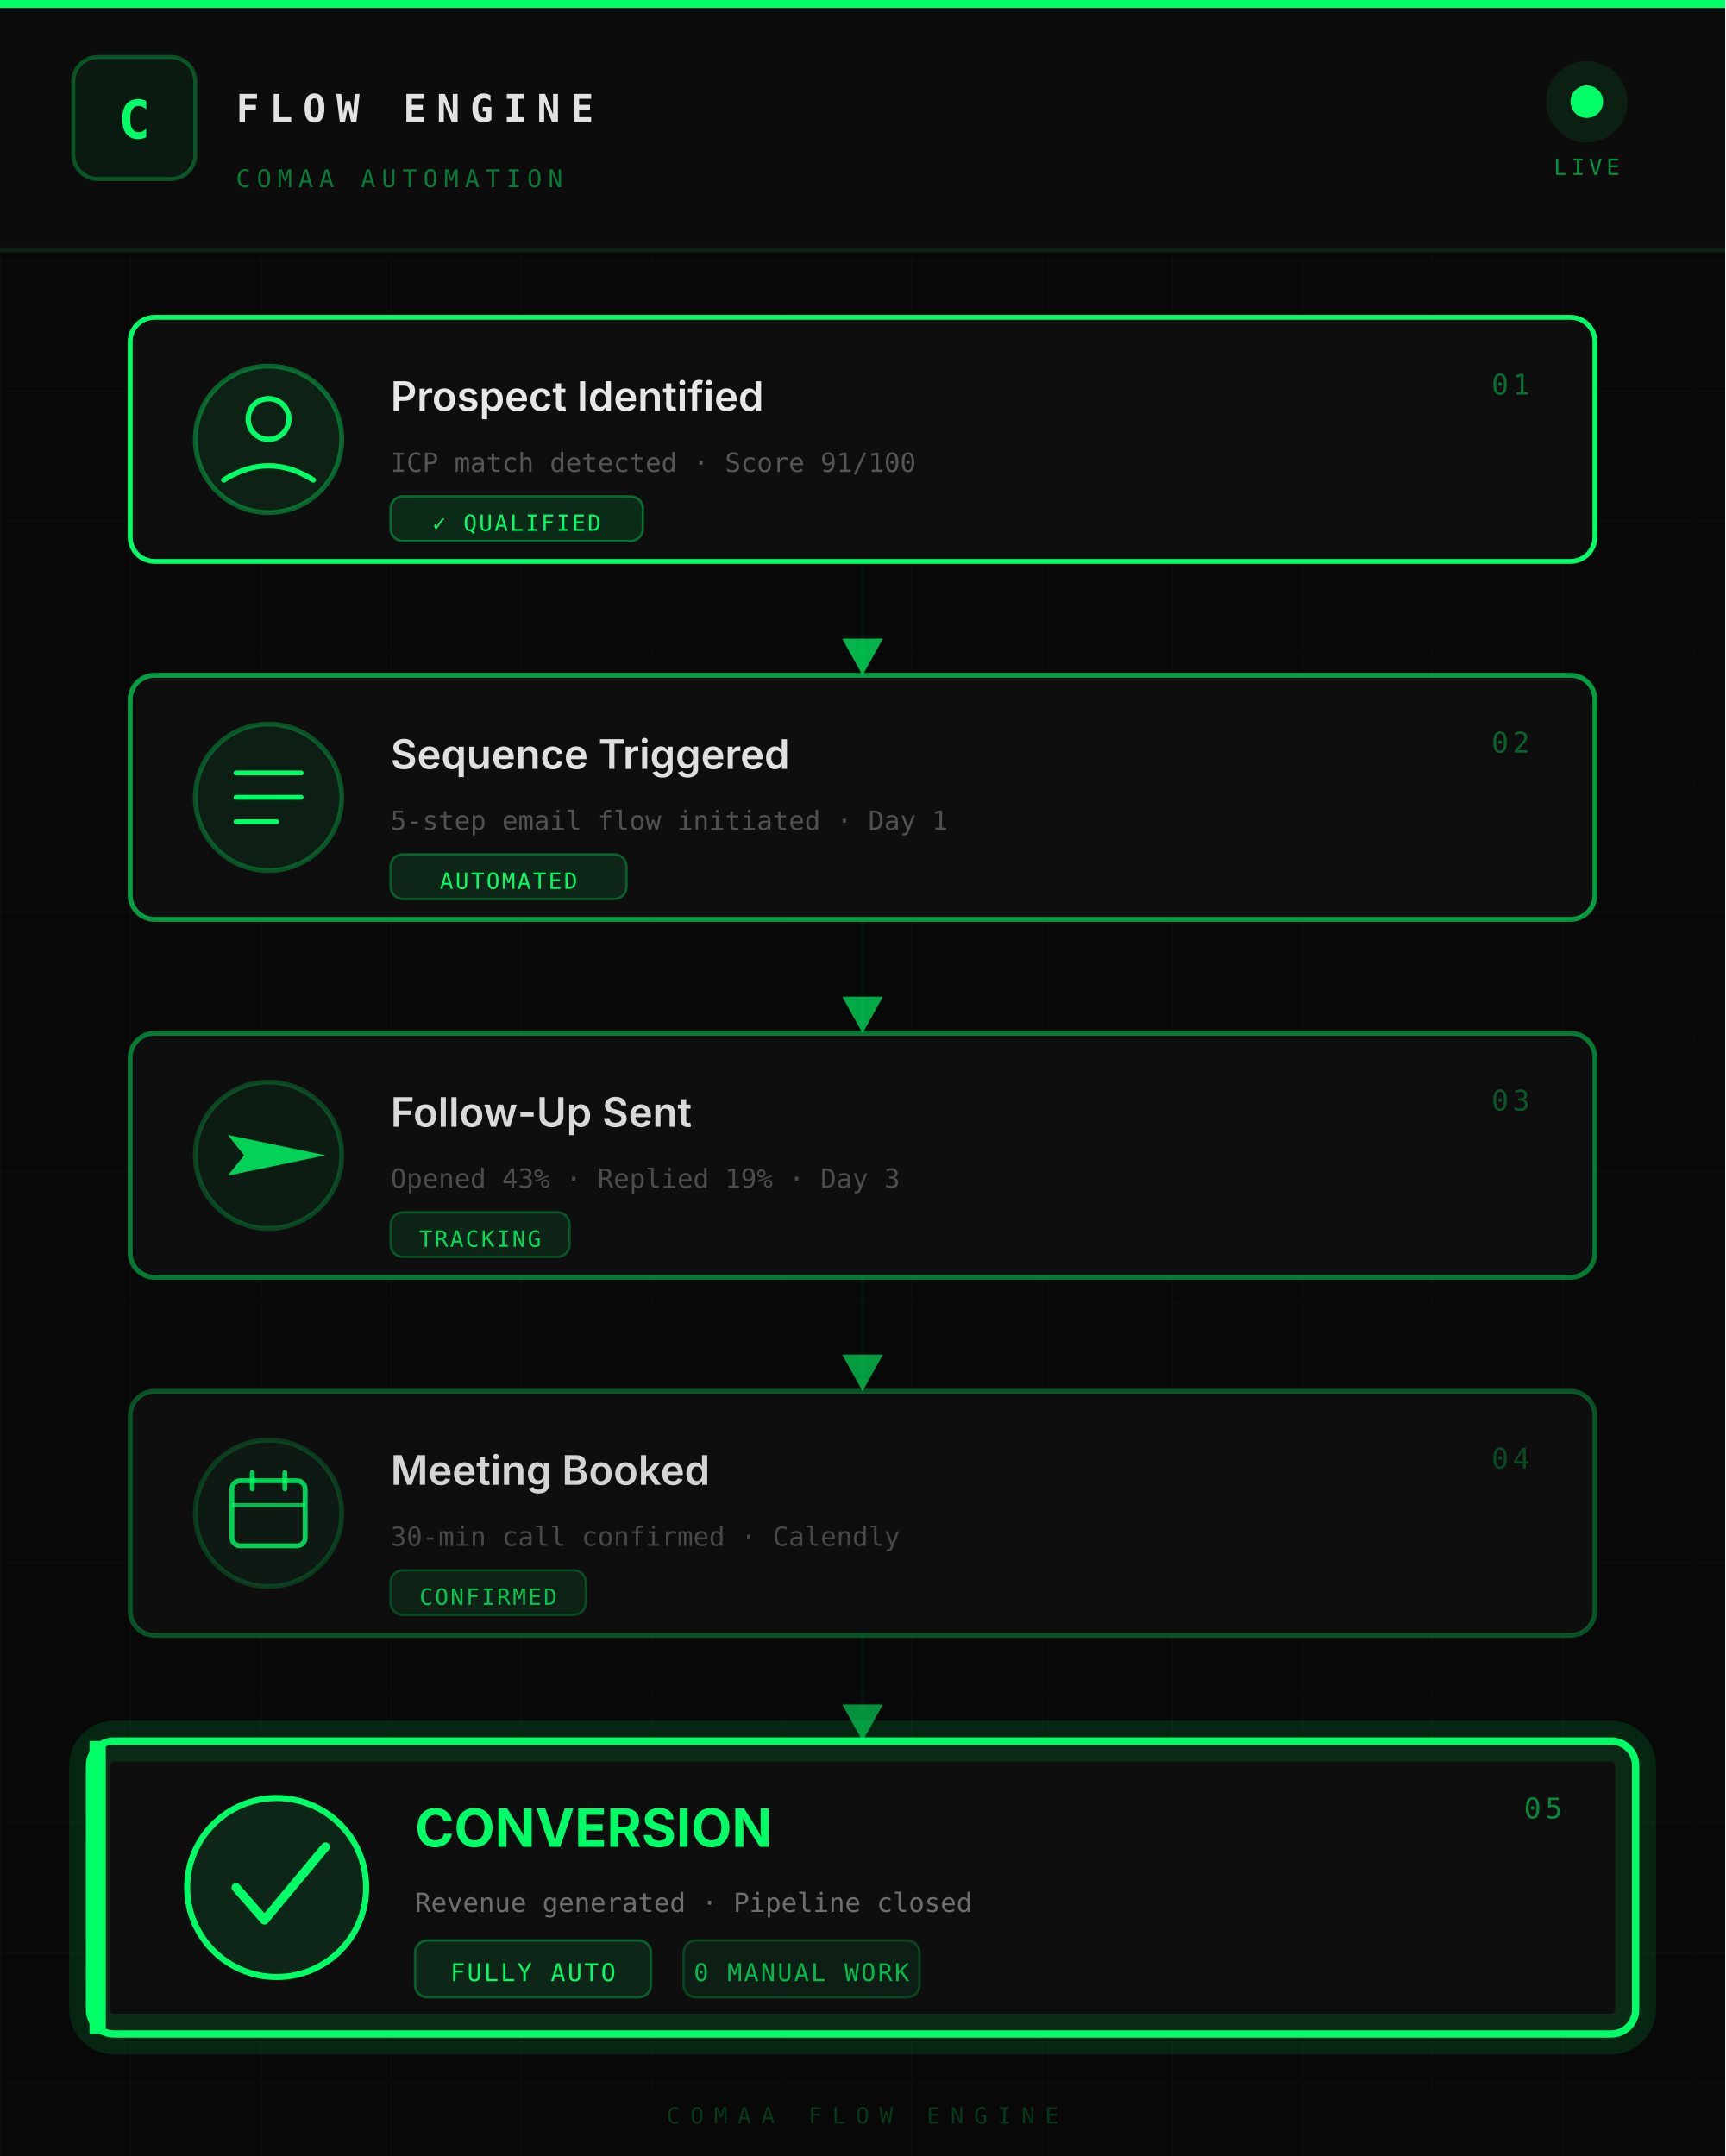
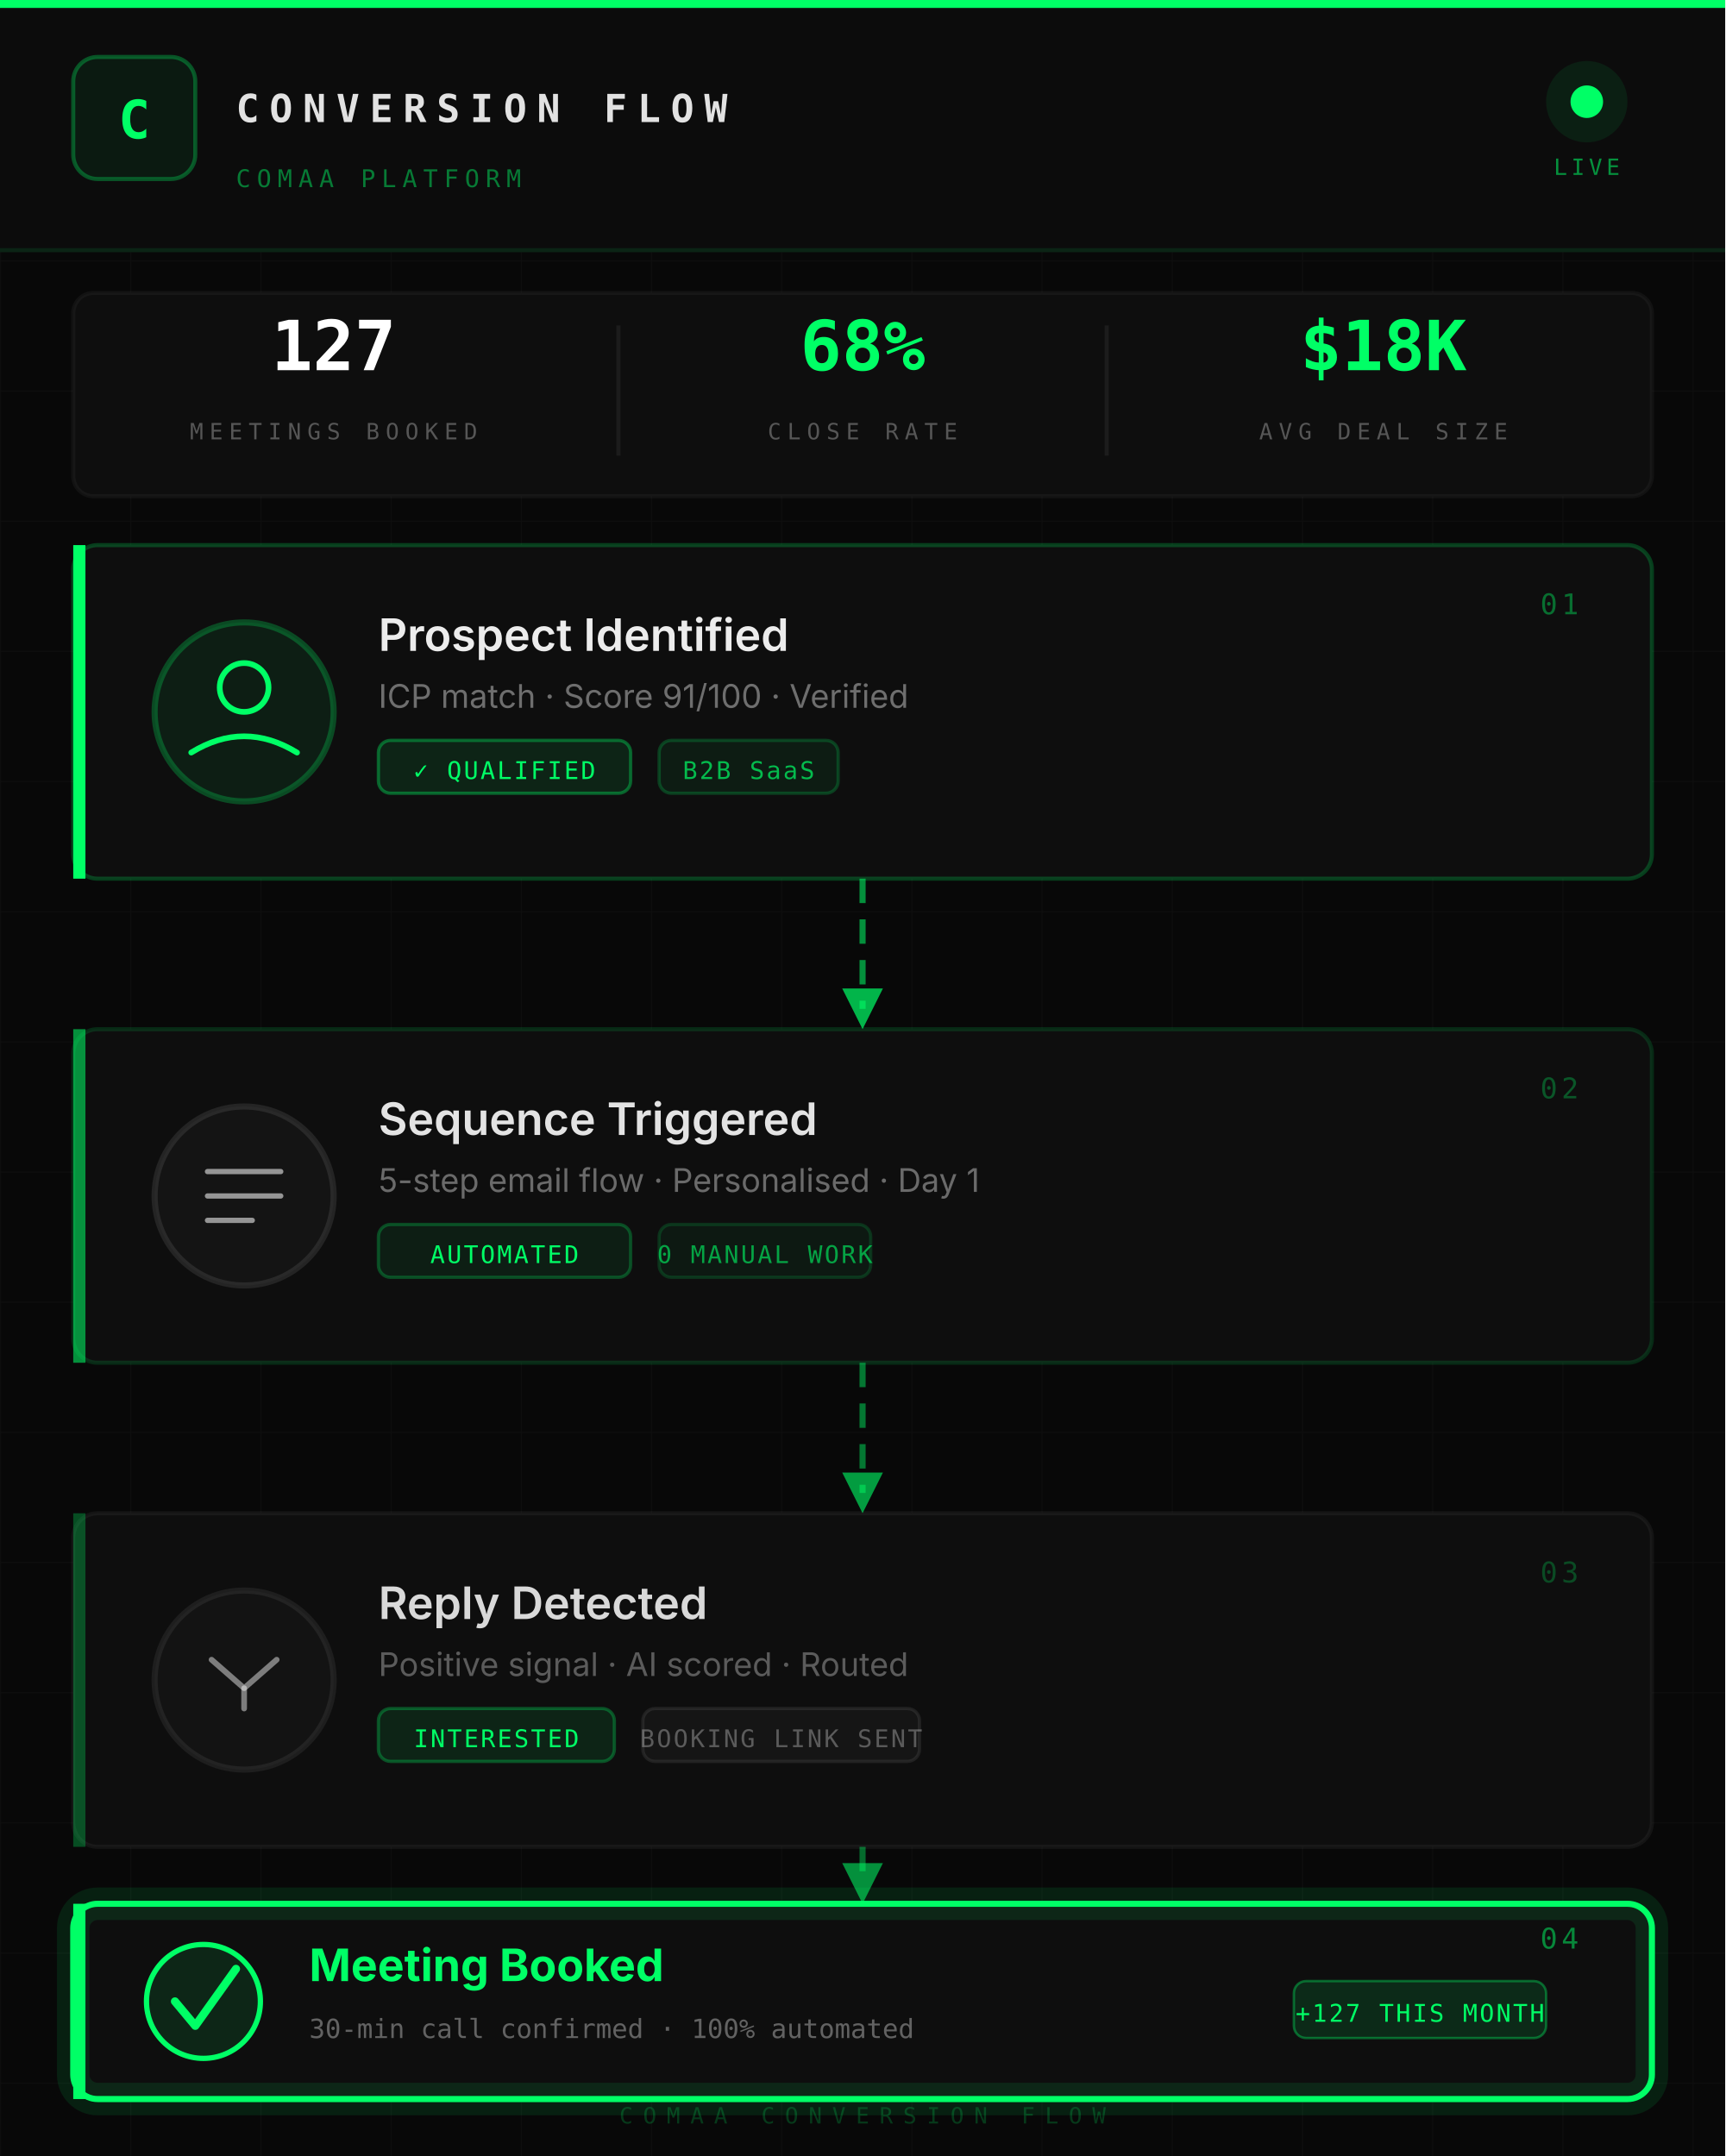
<svg xmlns="http://www.w3.org/2000/svg" width="424" height="530" viewBox="0 0 424 530" fill="none">
  <defs>
    <style>
-       @keyframes blink   { 0%,100%{opacity:1} 50%{opacity:0.12} }
-       @keyframes ring    { 0%,100%{opacity:0.2} 50%{opacity:0.55} }
-       @keyframes flowA   { to { stroke-dashoffset: -22; } }
-       @keyframes flowB   { to { stroke-dashoffset: -22; } }
-       @keyframes flowC   { to { stroke-dashoffset: -22; } }
-       @keyframes flowD   { to { stroke-dashoffset: -22; } }
-       @keyframes popIn   { 0%{opacity:0;transform:scale(0.85)} 100%{opacity:1;transform:scale(1)} }
-       .pulse-dot  { animation: blink 1.4s ease-in-out infinite; }
-       .pulse-ring { animation: ring  1.4s ease-in-out infinite; }
-       .line1 { stroke-dasharray:7,5; animation: flowA 1.1s linear 0.0s infinite; }
-       .line2 { stroke-dasharray:7,5; animation: flowB 1.1s linear 0.3s infinite; }
-       .line3 { stroke-dasharray:7,5; animation: flowC 1.1s linear 0.6s infinite; }
-       .line4 { stroke-dasharray:7,5; animation: flowD 1.1s linear 0.9s infinite; }
+       @keyframes blink { 0%,100%{opacity:1} 50%{opacity:0.15} }
+       @keyframes glow  { 0%,100%{opacity:0.25} 50%{opacity:0.6} }
+       @keyframes flow  { to { stroke-dashoffset: -20; } }
+       .live-dot  { animation: blink 1.6s ease-in-out infinite; }
+       .live-ring { animation: glow  1.6s ease-in-out infinite; }
+       .flow-line { stroke-dasharray: 6,4; animation: flow 1.1s linear infinite; }
+       .flow-line-2 { stroke-dasharray: 6,4; animation: flow 1.1s linear 0.28s infinite; }
+       .flow-line-3 { stroke-dasharray: 6,4; animation: flow 1.1s linear 0.56s infinite; }
    </style>
    <pattern id="g3" x="0" y="0" width="32" height="32" patternUnits="userSpaceOnUse">
-       <path d="M32 0L0 0 0 32" fill="none" stroke="rgba(255,255,255,0.022)" stroke-width="0.5" />
+       <path d="M32 0L0 0 0 32" fill="none" stroke="rgba(255,255,255,0.025)" stroke-width="0.5" />
    </pattern>
-     <filter id="glow1">
-       <feGaussianBlur stdDeviation="2" result="blur" />
-       <feMerge>
-         <feMergeNode in="blur" />
-         <feMergeNode in="SourceGraphic" />
-       </feMerge>
-     </filter>
  </defs>
  <rect width="424" height="530" fill="#080808" />
  <rect width="424" height="530" fill="url(#g3)" />
  <rect x="0" y="0" width="424" height="2" fill="#00ff66" />
  <rect x="0" y="2" width="424" height="60" fill="#0c0c0c" />
  <rect x="0" y="61" width="424" height="1" fill="rgba(0,255,102,0.1)" />
-   <rect x="18" y="14" width="30" height="30" rx="6" fill="rgba(0,255,102,0.06)" stroke="rgba(0,255,102,0.28)" stroke-width="1" />
+   <rect x="18" y="14" width="30" height="30" rx="6" fill="rgba(0,255,102,0.06)" stroke="rgba(0,255,102,0.3)" stroke-width="1" />
  <text x="33" y="34" font-family="monospace" font-size="13" fill="#00ff66" text-anchor="middle" font-weight="700">C</text>
-   <text x="58" y="30" font-family="monospace" font-size="9.5" fill="rgba(255,255,255,0.88)" letter-spacing="2.5" font-weight="700">FLOW ENGINE</text>
-   <text x="58" y="46" font-family="monospace" font-size="6" fill="rgba(0,255,102,0.45)" letter-spacing="1.5">COMAA AUTOMATION</text>
-   <circle cx="390" cy="25" r="10" fill="rgba(0,255,102,0.08)" class="pulse-ring" />
-   <circle cx="390" cy="25" r="4" fill="#00ff66" class="pulse-dot" />
+   <text x="58" y="30" font-family="monospace" font-size="9.5" fill="rgba(255,255,255,0.88)" letter-spacing="2.5" font-weight="700">CONVERSION FLOW</text>
+   <text x="58" y="46" font-family="monospace" font-size="6" fill="rgba(0,255,102,0.45)" letter-spacing="1.5">COMAA PLATFORM</text>
+   <circle cx="390" cy="25" r="10" fill="rgba(0,255,102,0.08)" class="live-ring" />
+   <circle cx="390" cy="25" r="4" fill="#00ff66" class="live-dot" />
  <text x="390" y="43" font-family="monospace" font-size="5.5" fill="rgba(0,255,102,0.55)" text-anchor="middle" letter-spacing="1">LIVE</text>
-   <line x1="212" y1="78" x2="212" y2="460" stroke="rgba(0,255,102,0.04)" stroke-width="1" />
-   <rect x="32" y="78" width="360" height="60" rx="6" fill="#0e0e0e" stroke="#00ff66" stroke-width="1.2" />
-   <text x="376" y="97" font-family="monospace" font-size="7" fill="rgba(0,255,102,0.4)" text-anchor="end" letter-spacing="1">01</text>
-   <circle cx="66" cy="108" r="18" fill="rgba(0,255,102,0.08)" stroke="rgba(0,255,102,0.35)" stroke-width="1.2" />
-   <circle cx="66" cy="103" r="5" fill="none" stroke="#00ff66" stroke-width="1.3" />
-   <path d="M 55 118 Q 66 111 77 118" fill="none" stroke="#00ff66" stroke-width="1.3" stroke-linecap="round" />
-   <text x="96" y="101" font-family="-apple-system,sans-serif" font-size="10" fill="rgba(255,255,255,0.9)" font-weight="600">Prospect Identified</text>
-   <text x="96" y="116" font-family="monospace" font-size="6.5" fill="rgba(255,255,255,0.3)">ICP match detected · Score 91/100</text>
-   <rect x="96" y="122" width="62" height="11" rx="3" fill="rgba(0,255,102,0.12)" stroke="rgba(0,255,102,0.35)" stroke-width="0.6" />
-   <text x="127" y="130.5" font-family="monospace" font-size="5.5" fill="#00ff66" text-anchor="middle" letter-spacing="0.5">✓ QUALIFIED</text>
-   <line x1="212" y1="138" x2="212" y2="162" stroke="rgba(0,255,102,0.55)" stroke-width="1.5" class="line1" filter="url(#glow1)" />
-   <polygon points="212,166 207,157 217,157" fill="#00ff66" opacity="0.7" />
-   <rect x="32" y="166" width="360" height="60" rx="6" fill="#0e0e0e" stroke="rgba(0,255,102,0.6)" stroke-width="1.2" />
-   <text x="376" y="185" font-family="monospace" font-size="7" fill="rgba(0,255,102,0.35)" text-anchor="end" letter-spacing="1">02</text>
-   <circle cx="66" cy="196" r="18" fill="rgba(0,255,102,0.07)" stroke="rgba(0,255,102,0.28)" stroke-width="1.2" />
-   <line x1="58" y1="190" x2="74" y2="190" stroke="#00ff66" stroke-width="1.2" stroke-linecap="round" />
-   <line x1="58" y1="196" x2="74" y2="196" stroke="#00ff66" stroke-width="1.2" stroke-linecap="round" />
-   <line x1="58" y1="202" x2="68" y2="202" stroke="#00ff66" stroke-width="1.2" stroke-linecap="round" />
-   <text x="96" y="189" font-family="-apple-system,sans-serif" font-size="10" fill="rgba(255,255,255,0.87)" font-weight="600">Sequence Triggered</text>
-   <text x="96" y="204" font-family="monospace" font-size="6.5" fill="rgba(255,255,255,0.28)">5-step email flow initiated · Day 1</text>
-   <rect x="96" y="210" width="58" height="11" rx="3" fill="rgba(0,255,102,0.1)" stroke="rgba(0,255,102,0.3)" stroke-width="0.6" />
-   <text x="125" y="218.5" font-family="monospace" font-size="5.5" fill="#00ff66" text-anchor="middle" letter-spacing="0.5">AUTOMATED</text>
-   <line x1="212" y1="226" x2="212" y2="250" stroke="rgba(0,255,102,0.5)" stroke-width="1.5" class="line2" filter="url(#glow1)" />
-   <polygon points="212,254 207,245 217,245" fill="#00ff66" opacity="0.65" />
-   <rect x="32" y="254" width="360" height="60" rx="6" fill="#0e0e0e" stroke="rgba(0,255,102,0.45)" stroke-width="1.2" />
-   <text x="376" y="273" font-family="monospace" font-size="7" fill="rgba(0,255,102,0.3)" text-anchor="end" letter-spacing="1">03</text>
-   <circle cx="66" cy="284" r="18" fill="rgba(0,255,102,0.06)" stroke="rgba(0,255,102,0.22)" stroke-width="1.2" />
-   <polygon points="56,279 80,284 56,289 60,284" fill="#00ff66" opacity="0.8" />
-   <text x="96" y="277" font-family="-apple-system,sans-serif" font-size="10" fill="rgba(255,255,255,0.84)" font-weight="600">Follow-Up Sent</text>
-   <text x="96" y="292" font-family="monospace" font-size="6.5" fill="rgba(255,255,255,0.26)">Opened 43% · Replied 19% · Day 3</text>
-   <rect x="96" y="298" width="44" height="11" rx="3" fill="rgba(0,255,102,0.09)" stroke="rgba(0,255,102,0.25)" stroke-width="0.6" />
-   <text x="118" y="306.5" font-family="monospace" font-size="5.5" fill="rgba(0,255,102,0.85)" text-anchor="middle" letter-spacing="0.5">TRACKING</text>
-   <line x1="212" y1="314" x2="212" y2="338" stroke="rgba(0,255,102,0.45)" stroke-width="1.5" class="line3" filter="url(#glow1)" />
-   <polygon points="212,342 207,333 217,333" fill="#00ff66" opacity="0.6" />
-   <rect x="32" y="342" width="360" height="60" rx="6" fill="#0e0e0e" stroke="rgba(0,255,102,0.3)" stroke-width="1.2" />
-   <text x="376" y="361" font-family="monospace" font-size="7" fill="rgba(0,255,102,0.25)" text-anchor="end" letter-spacing="1">04</text>
-   <circle cx="66" cy="372" r="18" fill="rgba(0,255,102,0.05)" stroke="rgba(0,255,102,0.18)" stroke-width="1.2" />
-   <rect x="57" y="364" width="18" height="16" rx="2" fill="none" stroke="#00ff66" stroke-width="1.2" opacity="0.8" />
-   <line x1="57" y1="370" x2="75" y2="370" stroke="#00ff66" stroke-width="1" opacity="0.7" />
-   <line x1="62" y1="362" x2="62" y2="366" stroke="#00ff66" stroke-width="1.2" stroke-linecap="round" opacity="0.8" />
-   <line x1="70" y1="362" x2="70" y2="366" stroke="#00ff66" stroke-width="1.2" stroke-linecap="round" opacity="0.8" />
-   <text x="96" y="365" font-family="-apple-system,sans-serif" font-size="10" fill="rgba(255,255,255,0.82)" font-weight="600">Meeting Booked</text>
-   <text x="96" y="380" font-family="monospace" font-size="6.5" fill="rgba(255,255,255,0.24)">30-min call confirmed · Calendly</text>
-   <rect x="96" y="386" width="48" height="11" rx="3" fill="rgba(0,255,102,0.08)" stroke="rgba(0,255,102,0.22)" stroke-width="0.6" />
-   <text x="120" y="394.5" font-family="monospace" font-size="5.5" fill="rgba(0,255,102,0.75)" text-anchor="middle" letter-spacing="0.5">CONFIRMED</text>
-   <line x1="212" y1="402" x2="212" y2="424" stroke="rgba(0,255,102,0.4)" stroke-width="1.5" class="line4" filter="url(#glow1)" />
-   <polygon points="212,428 207,419 217,419" fill="#00ff66" opacity="0.55" />
-   <rect x="22" y="428" width="380" height="72" rx="6" fill="#0e0e0e" stroke="#00ff66" stroke-width="1.8" />
-   <rect x="22" y="428" width="380" height="72" rx="6" fill="none" stroke="rgba(0,255,102,0.12)" stroke-width="10" />
-   <rect x="22" y="428" width="4" height="72" rx="3 0 0 3" fill="#00ff66" />
-   <circle cx="68" cy="464" r="22" fill="rgba(0,255,102,0.1)" stroke="#00ff66" stroke-width="1.5" />
-   <polyline points="58,464 65,472 80,454" fill="none" stroke="#00ff66" stroke-width="2.2" stroke-linecap="round" stroke-linejoin="round" />
-   <text x="102" y="454" font-family="-apple-system,sans-serif" font-size="13" fill="#00ff66" font-weight="700">CONVERSION</text>
-   <text x="102" y="470" font-family="monospace" font-size="6.5" fill="rgba(255,255,255,0.4)">Revenue generated · Pipeline closed</text>
-   <text x="384" y="447" font-family="monospace" font-size="7" fill="rgba(0,255,102,0.5)" text-anchor="end" letter-spacing="1">05</text>
-   <rect x="102" y="477" width="58" height="14" rx="3" fill="rgba(0,255,102,0.1)" stroke="rgba(0,255,102,0.3)" stroke-width="0.6" />
-   <text x="131" y="487" font-family="monospace" font-size="6" fill="#00ff66" text-anchor="middle" letter-spacing="0.5">FULLY AUTO</text>
-   <rect x="168" y="477" width="58" height="14" rx="3" fill="rgba(0,255,102,0.07)" stroke="rgba(0,255,102,0.2)" stroke-width="0.6" />
-   <text x="197" y="487" font-family="monospace" font-size="6" fill="rgba(0,255,102,0.7)" text-anchor="middle" letter-spacing="0.5">0 MANUAL WORK</text>
-   <text x="212" y="522" font-family="monospace" font-size="5.5" fill="rgba(0,255,102,0.2)" text-anchor="middle" letter-spacing="2.5">COMAA FLOW ENGINE</text>
+   <rect x="18" y="72" width="388" height="50" rx="5" fill="#0e0e0e" stroke="rgba(255,255,255,0.04)" stroke-width="1" />
+   <text x="82" y="91" font-family="monospace" font-size="17" fill="#ffffff" font-weight="700" text-anchor="middle">127</text>
+   <text x="82" y="108" font-family="monospace" font-size="5.5" fill="rgba(255,255,255,0.3)" text-anchor="middle" letter-spacing="1.5">MEETINGS BOOKED</text>
+   <line x1="152" y1="80" x2="152" y2="112" stroke="rgba(255,255,255,0.06)" stroke-width="1" />
+   <text x="212" y="91" font-family="monospace" font-size="17" fill="#00ff66" font-weight="700" text-anchor="middle">68%</text>
+   <text x="212" y="108" font-family="monospace" font-size="5.5" fill="rgba(255,255,255,0.3)" text-anchor="middle" letter-spacing="1.5">CLOSE RATE</text>
+   <line x1="272" y1="80" x2="272" y2="112" stroke="rgba(255,255,255,0.06)" stroke-width="1" />
+   <text x="340" y="91" font-family="monospace" font-size="17" fill="#00ff66" font-weight="700" text-anchor="middle">$18K</text>
+   <text x="340" y="108" font-family="monospace" font-size="5.5" fill="rgba(255,255,255,0.3)" text-anchor="middle" letter-spacing="1.5">AVG DEAL SIZE</text>
+   <rect x="18" y="134" width="388" height="82" rx="6" fill="#0e0e0e" stroke="rgba(0,255,102,0.22)" stroke-width="1" />
+   <rect x="18" y="134" width="3" height="82" rx="3 0 0 3" fill="#00ff66" />
+   <text x="388" y="151" font-family="monospace" font-size="7" fill="rgba(0,255,102,0.4)" text-anchor="end" letter-spacing="1">01</text>
+   <circle cx="60" cy="175" r="22" fill="rgba(0,255,102,0.07)" stroke="rgba(0,255,102,0.25)" stroke-width="1.5" />
+   <circle cx="60" cy="169" r="6" fill="none" stroke="#00ff66" stroke-width="1.4" />
+   <path d="M47 185 Q60 177 73 185" fill="none" stroke="#00ff66" stroke-width="1.4" stroke-linecap="round" />
+   <text x="93" y="160" font-family="-apple-system,sans-serif" font-size="11" fill="rgba(255,255,255,0.92)" font-weight="600">Prospect Identified</text>
+   <text x="93" y="174" font-family="-apple-system,sans-serif" font-size="8" fill="rgba(255,255,255,0.4)">ICP match · Score 91/100 · Verified</text>
+   <rect x="93" y="182" width="62" height="13" rx="3" fill="rgba(0,255,102,0.09)" stroke="rgba(0,255,102,0.35)" stroke-width="0.8" />
+   <text x="124" y="191.5" font-family="monospace" font-size="6" fill="#00ff66" text-anchor="middle" letter-spacing="0.5">✓ QUALIFIED</text>
+   <rect x="162" y="182" width="44" height="13" rx="3" fill="rgba(0,255,102,0.06)" stroke="rgba(0,255,102,0.2)" stroke-width="0.8" />
+   <text x="184" y="191.5" font-family="monospace" font-size="6" fill="rgba(0,255,102,0.7)" text-anchor="middle" letter-spacing="0.5">B2B SaaS</text>
+   <line x1="212" y1="216" x2="212" y2="248" stroke="rgba(0,255,102,0.55)" stroke-width="1.5" class="flow-line" />
+   <polygon points="212,253 207,243 217,243" fill="#00ff66" opacity="0.7" />
+   <rect x="18" y="253" width="388" height="82" rx="6" fill="#0e0e0e" stroke="rgba(0,255,102,0.14)" stroke-width="1" />
+   <rect x="18" y="253" width="3" height="82" rx="3 0 0 3" fill="rgba(0,255,102,0.55)" />
+   <text x="388" y="270" font-family="monospace" font-size="7" fill="rgba(0,255,102,0.3)" text-anchor="end" letter-spacing="1">02</text>
+   <circle cx="60" cy="294" r="22" fill="rgba(255,255,255,0.025)" stroke="rgba(255,255,255,0.09)" stroke-width="1.5" />
+   <line x1="51" y1="288" x2="69" y2="288" stroke="rgba(255,255,255,0.55)" stroke-width="1.3" stroke-linecap="round" />
+   <line x1="51" y1="294" x2="69" y2="294" stroke="rgba(255,255,255,0.55)" stroke-width="1.3" stroke-linecap="round" />
+   <line x1="51" y1="300" x2="62" y2="300" stroke="rgba(255,255,255,0.55)" stroke-width="1.3" stroke-linecap="round" />
+   <text x="93" y="279" font-family="-apple-system,sans-serif" font-size="11" fill="rgba(255,255,255,0.88)" font-weight="600">Sequence Triggered</text>
+   <text x="93" y="293" font-family="-apple-system,sans-serif" font-size="8" fill="rgba(255,255,255,0.38)">5-step email flow · Personalised · Day 1</text>
+   <rect x="93" y="301" width="62" height="13" rx="3" fill="rgba(0,255,102,0.07)" stroke="rgba(0,255,102,0.25)" stroke-width="0.8" />
+   <text x="124" y="310.5" font-family="monospace" font-size="6" fill="#00ff66" text-anchor="middle" letter-spacing="0.5">AUTOMATED</text>
+   <rect x="162" y="301" width="52" height="13" rx="3" fill="rgba(0,255,102,0.05)" stroke="rgba(0,255,102,0.15)" stroke-width="0.8" />
+   <text x="188" y="310.5" font-family="monospace" font-size="6" fill="rgba(0,255,102,0.6)" text-anchor="middle" letter-spacing="0.5">0 MANUAL WORK</text>
+   <line x1="212" y1="335" x2="212" y2="367" stroke="rgba(0,255,102,0.45)" stroke-width="1.5" class="flow-line-2" />
+   <polygon points="212,372 207,362 217,362" fill="#00ff66" opacity="0.6" />
+   <rect x="18" y="372" width="388" height="82" rx="6" fill="#0e0e0e" stroke="rgba(255,255,255,0.05)" stroke-width="1" />
+   <rect x="18" y="372" width="3" height="82" rx="3 0 0 3" fill="rgba(0,255,102,0.28)" />
+   <text x="388" y="389" font-family="monospace" font-size="7" fill="rgba(0,255,102,0.25)" text-anchor="end" letter-spacing="1">03</text>
+   <circle cx="60" cy="413" r="22" fill="rgba(255,255,255,0.02)" stroke="rgba(255,255,255,0.07)" stroke-width="1.5" />
+   <polyline points="52,408 60,415 68,408" fill="none" stroke="rgba(255,255,255,0.45)" stroke-width="1.4" stroke-linecap="round" stroke-linejoin="round" />
+   <line x1="60" y1="415" x2="60" y2="420" stroke="rgba(255,255,255,0.45)" stroke-width="1.4" stroke-linecap="round" />
+   <text x="93" y="398" font-family="-apple-system,sans-serif" font-size="11" fill="rgba(255,255,255,0.84)" font-weight="600">Reply Detected</text>
+   <text x="93" y="412" font-family="-apple-system,sans-serif" font-size="8" fill="rgba(255,255,255,0.32)">Positive signal · AI scored · Routed</text>
+   <rect x="93" y="420" width="58" height="13" rx="3" fill="rgba(0,255,102,0.09)" stroke="rgba(0,255,102,0.28)" stroke-width="0.8" />
+   <text x="122" y="429.5" font-family="monospace" font-size="6" fill="#00ff66" text-anchor="middle" letter-spacing="0.5">INTERESTED</text>
+   <rect x="158" y="420" width="68" height="13" rx="3" fill="rgba(255,255,255,0.03)" stroke="rgba(255,255,255,0.08)" stroke-width="0.8" />
+   <text x="192" y="429.5" font-family="monospace" font-size="6" fill="rgba(255,255,255,0.3)" text-anchor="middle" letter-spacing="0.5">BOOKING LINK SENT</text>
+   <line x1="212" y1="454" x2="212" y2="463" stroke="rgba(0,255,102,0.4)" stroke-width="1.5" class="flow-line-3" />
+   <polygon points="212,468 207,458 217,458" fill="#00ff66" opacity="0.55" />
+   <rect x="18" y="468" width="388" height="48" rx="6" fill="#0e0e0e" stroke="#00ff66" stroke-width="1.5" />
+   <rect x="18" y="468" width="388" height="48" rx="6" fill="none" stroke="rgba(0,255,102,0.1)" stroke-width="8" />
+   <rect x="18" y="468" width="3" height="48" rx="3 0 0 3" fill="#00ff66" />
+   <circle cx="50" cy="492" r="14" fill="rgba(0,255,102,0.1)" stroke="#00ff66" stroke-width="1.3" />
+   <polyline points="43,492 48,498 58,484" fill="none" stroke="#00ff66" stroke-width="2" stroke-linecap="round" stroke-linejoin="round" />
+   <text x="76" y="487" font-family="-apple-system,sans-serif" font-size="11" fill="#00ff66" font-weight="700">Meeting Booked</text>
+   <text x="76" y="501" font-family="monospace" font-size="6.5" fill="rgba(255,255,255,0.35)">30-min call confirmed · 100% automated</text>
+   <text x="388" y="479" font-family="monospace" font-size="7" fill="rgba(0,255,102,0.5)" text-anchor="end" letter-spacing="1">04</text>
+   <rect x="318" y="487" width="62" height="14" rx="3" fill="rgba(0,255,102,0.12)" stroke="rgba(0,255,102,0.35)" stroke-width="0.6" />
+   <text x="349" y="497" font-family="monospace" font-size="6" fill="#00ff66" text-anchor="middle" letter-spacing="0.5">+127 THIS MONTH</text>
+   <text x="212" y="522" font-family="monospace" font-size="5.5" fill="rgba(0,255,102,0.2)" text-anchor="middle" letter-spacing="2.5">COMAA CONVERSION FLOW</text>
</svg>
